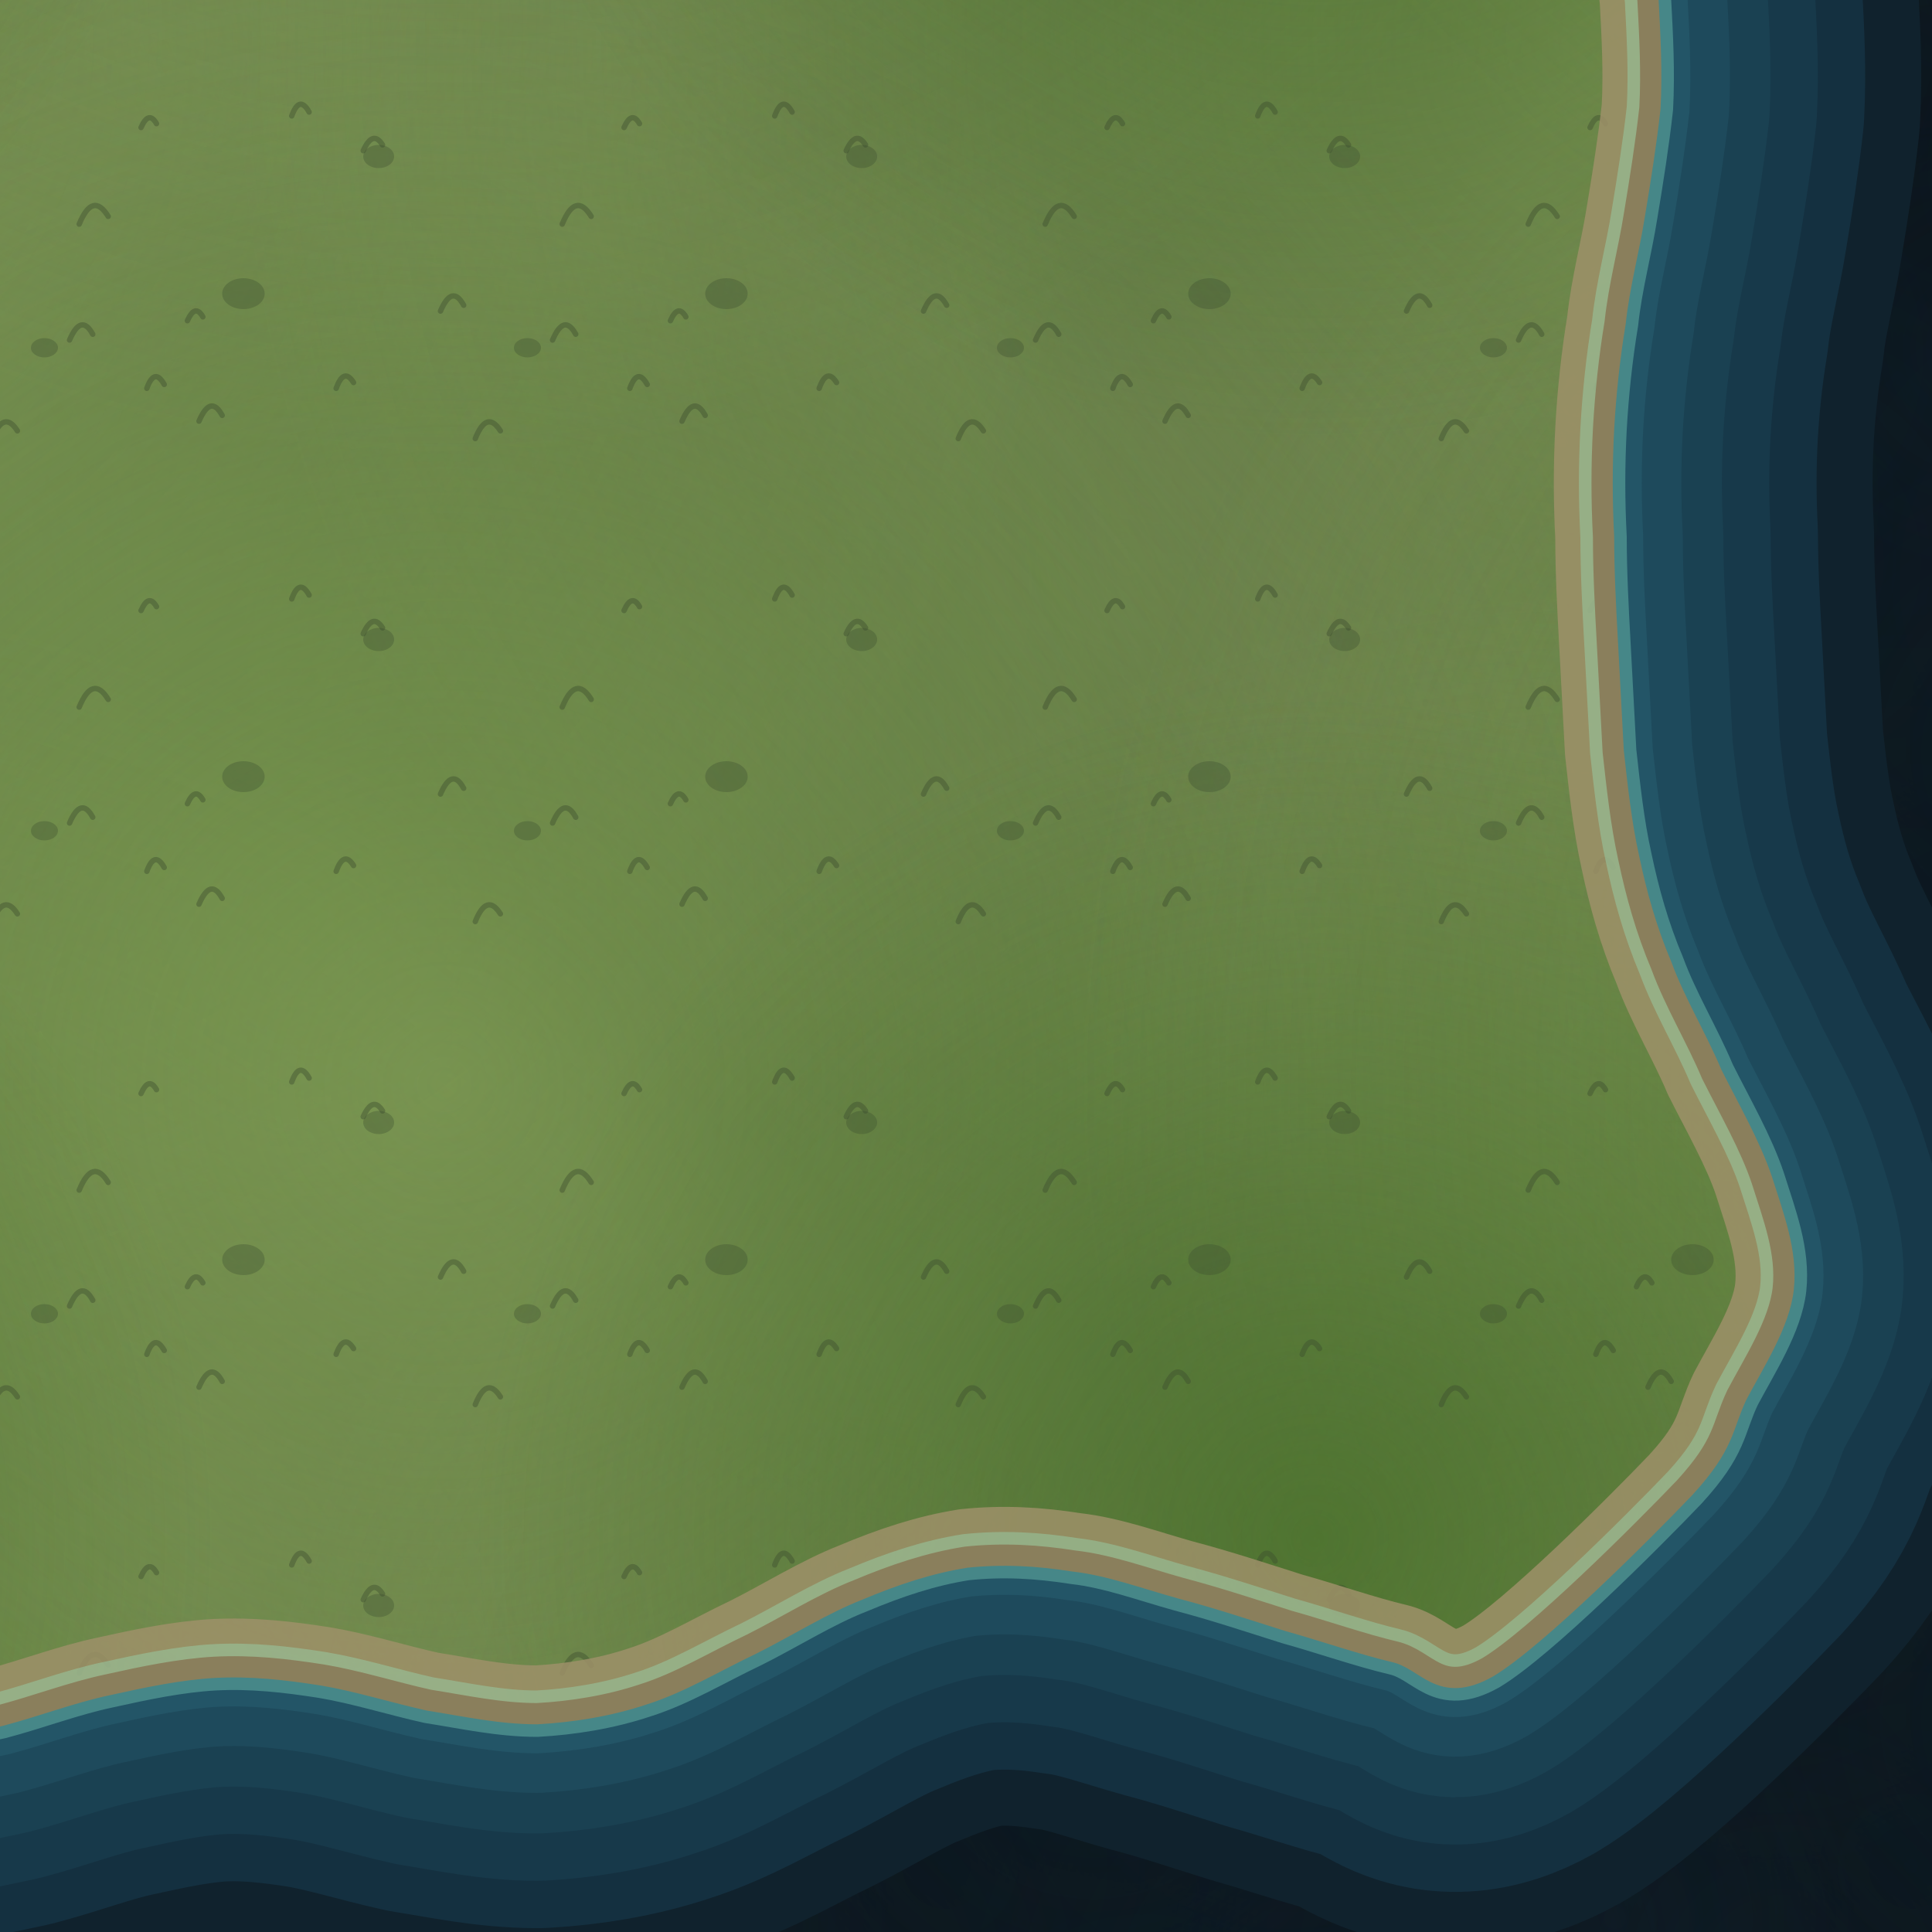
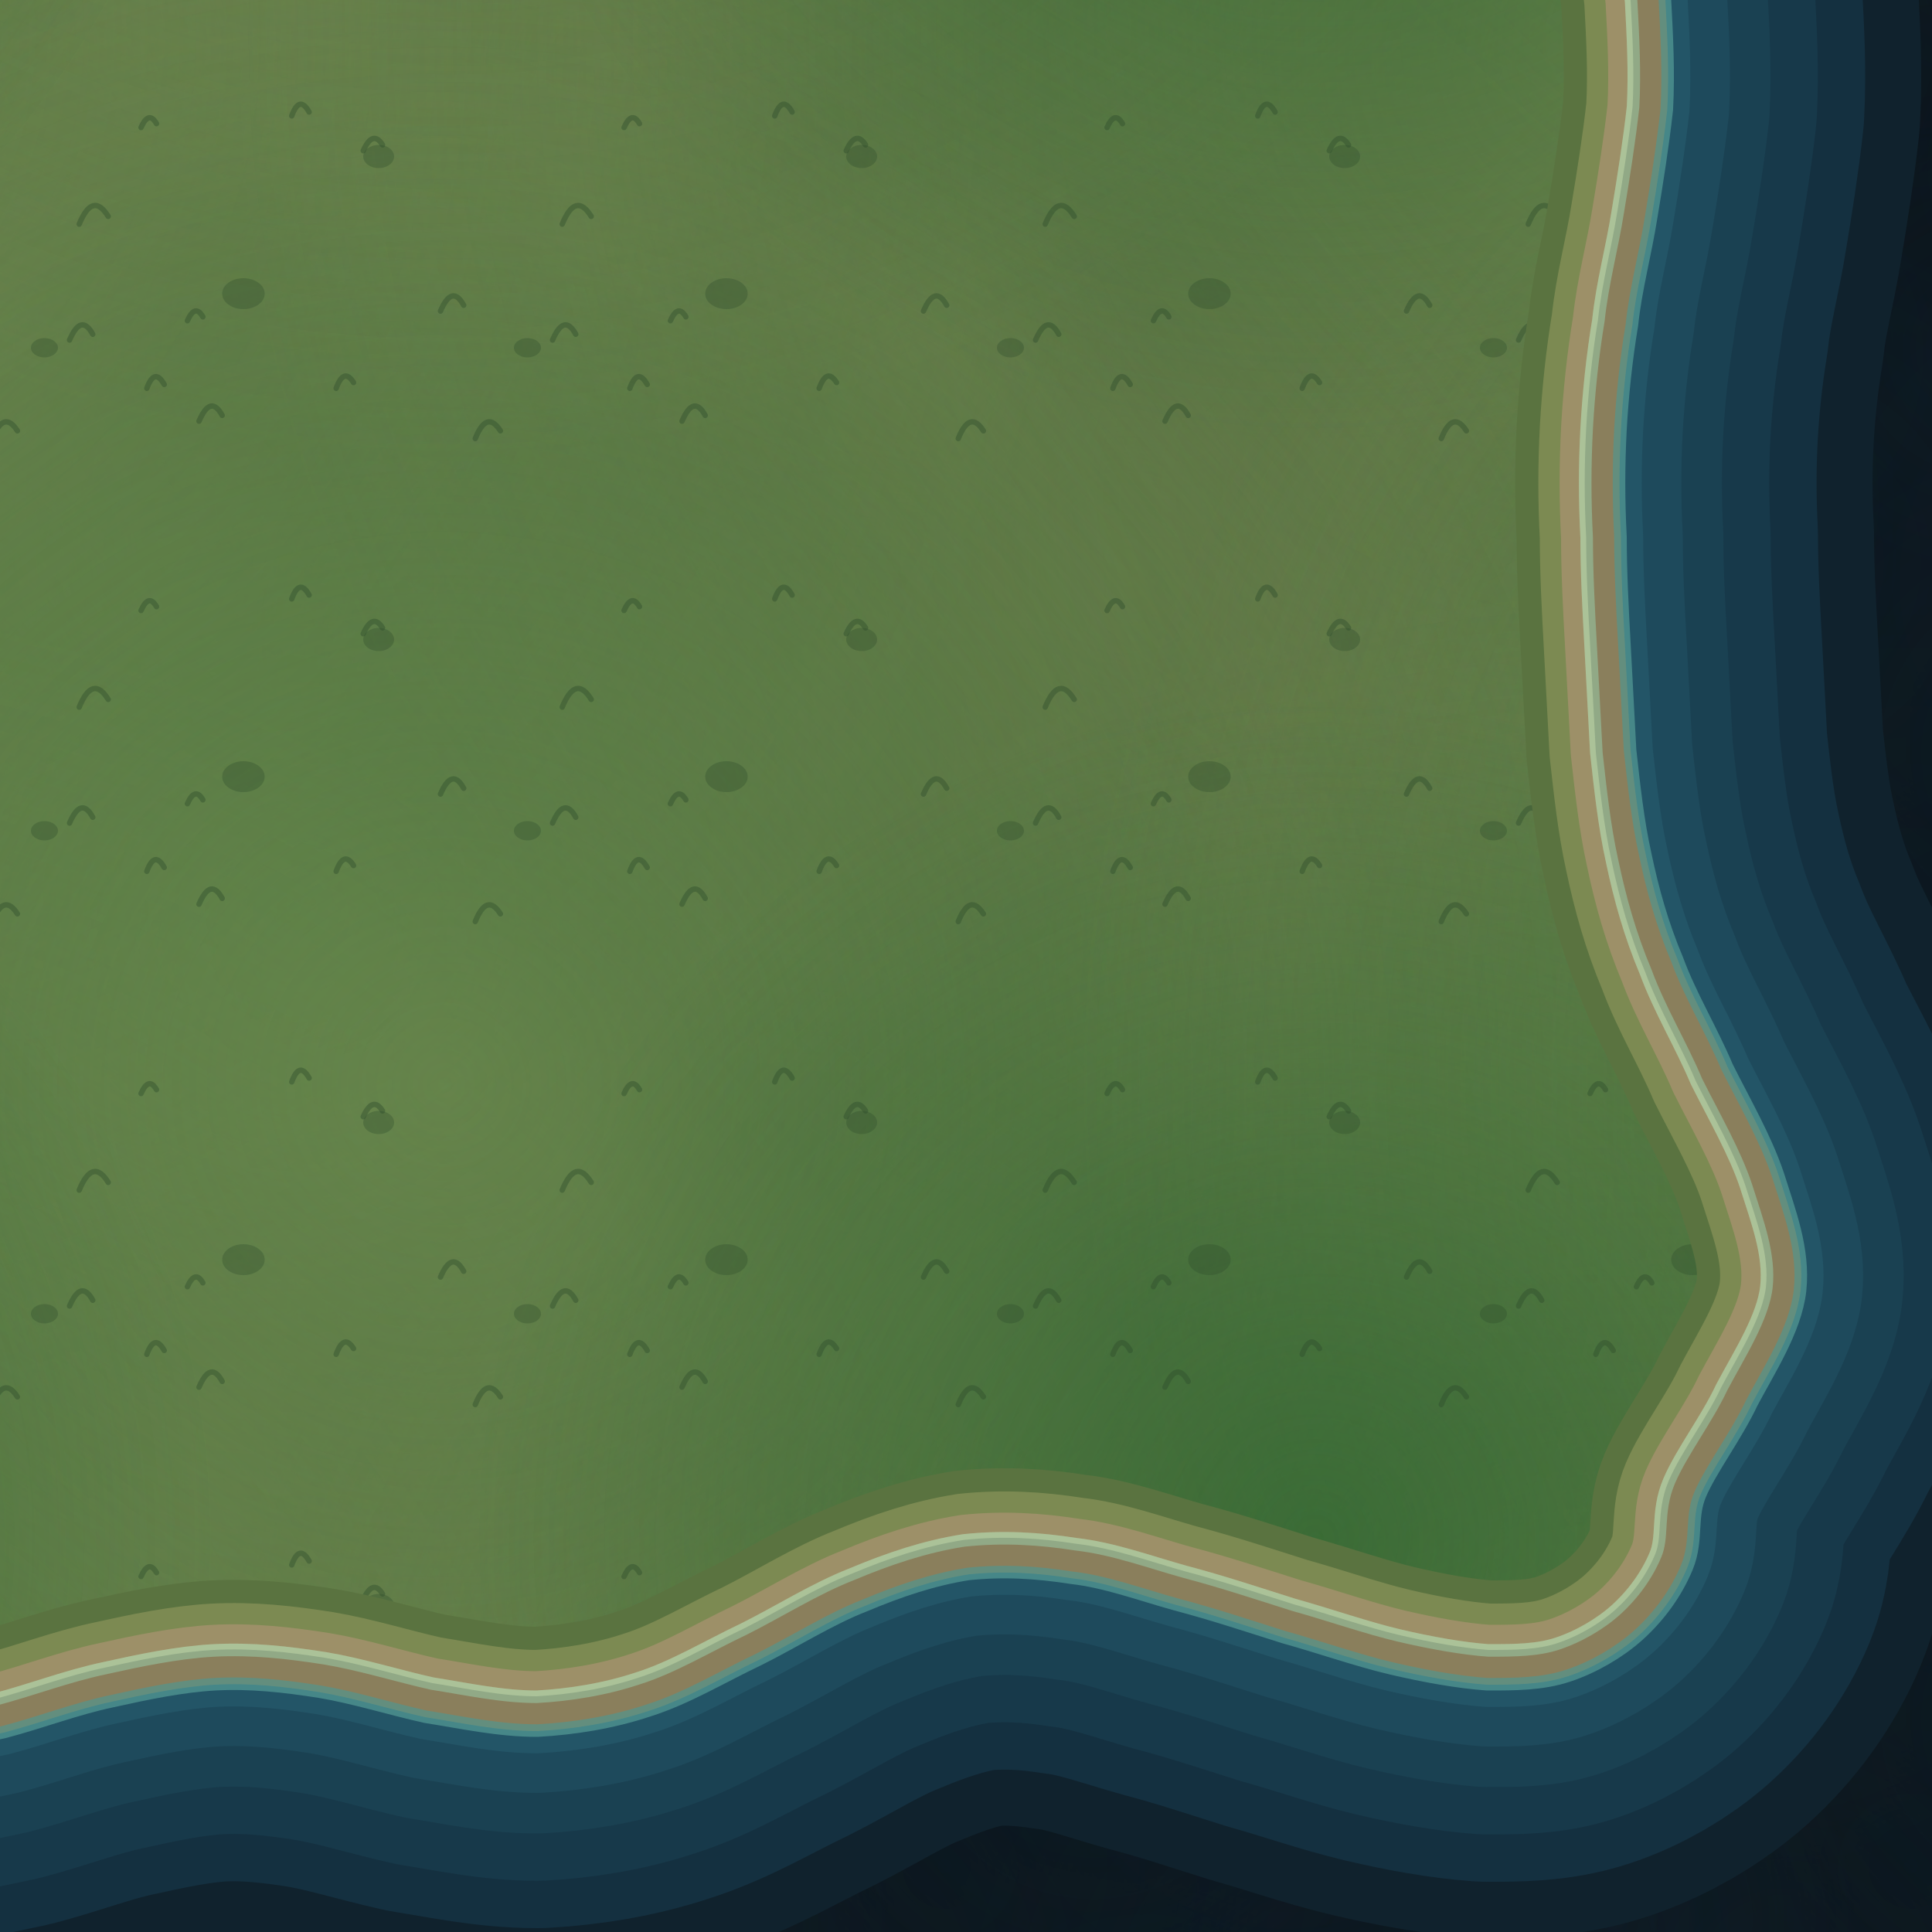
<svg xmlns="http://www.w3.org/2000/svg" viewBox="0 0 100 100" width="100" height="100" preserveAspectRatio="none">
  <defs>
    <radialGradient id="outer7g-hi">
-       <stop offset="0" stop-color="#5e7a45" stop-opacity="0.26" />
-       <stop offset="1" stop-color="#5e7a45" stop-opacity="0" />
+       <stop offset="0" stop-color="#657a48" stop-opacity="0.26" />
+       <stop offset="1" stop-color="#657a48" stop-opacity="0" />
    </radialGradient>
    <radialGradient id="outer7g-lo">
-       <stop offset="0" stop-color="#3b4c2e" stop-opacity="0.234" />
-       <stop offset="1" stop-color="#3b4c2e" stop-opacity="0" />
+       <stop offset="0" stop-color="#2d4c2c" stop-opacity="0.234" />
+       <stop offset="1" stop-color="#2d4c2c" stop-opacity="0" />
    </radialGradient>
    <pattern id="outer7g-mottle" width="50" height="50" patternUnits="userSpaceOnUse">
      <circle cx="7.8" cy="2.3" r="14.2" fill="url(#outer7g-hi)" />
      <circle cx="7.8" cy="52.3" r="14.2" fill="url(#outer7g-hi)" />
      <circle cx="57.8" cy="2.3" r="14.2" fill="url(#outer7g-hi)" />
      <circle cx="57.8" cy="52.3" r="14.2" fill="url(#outer7g-hi)" />
      <circle cx="23.4" cy="1.1" r="17" fill="url(#outer7g-lo)" />
      <circle cx="23.4" cy="51.1" r="17" fill="url(#outer7g-lo)" />
      <circle cx="-18.1" cy="3.9" r="18.9" fill="url(#outer7g-hi)" />
      <circle cx="-18.1" cy="53.9" r="18.9" fill="url(#outer7g-hi)" />
      <circle cx="31.9" cy="3.9" r="18.9" fill="url(#outer7g-hi)" />
      <circle cx="31.9" cy="53.9" r="18.9" fill="url(#outer7g-hi)" />
      <circle cx="-9.2" cy="8.5" r="11.1" fill="url(#outer7g-lo)" />
      <circle cx="-9.2" cy="58.5" r="11.1" fill="url(#outer7g-lo)" />
      <circle cx="40.8" cy="8.5" r="11.1" fill="url(#outer7g-lo)" />
      <circle cx="40.8" cy="58.5" r="11.1" fill="url(#outer7g-lo)" />
      <circle cx="10.4" cy="18.4" r="11.7" fill="url(#outer7g-lo)" />
      <circle cx="60.4" cy="18.4" r="11.7" fill="url(#outer7g-lo)" />
      <circle cx="21.4" cy="17" r="15.8" fill="url(#outer7g-hi)" />
      <circle cx="25.3" cy="23.9" r="12.7" fill="url(#outer7g-lo)" />
      <circle cx="-2.7" cy="18" r="11.9" fill="url(#outer7g-hi)" />
      <circle cx="47.3" cy="18" r="11.9" fill="url(#outer7g-hi)" />
      <circle cx="8.3" cy="29.1" r="18.3" fill="url(#outer7g-hi)" />
      <circle cx="58.3" cy="29.1" r="18.3" fill="url(#outer7g-hi)" />
      <circle cx="18.9" cy="25.9" r="19.1" fill="url(#outer7g-lo)" />
      <circle cx="68.9" cy="25.9" r="19.1" fill="url(#outer7g-lo)" />
      <circle cx="28.6" cy="32.6" r="16.1" fill="url(#outer7g-hi)" />
      <circle cx="-10.2" cy="30.1" r="18.2" fill="url(#outer7g-lo)" />
      <circle cx="39.8" cy="30.1" r="18.2" fill="url(#outer7g-lo)" />
      <circle cx="1.1" cy="-3.4" r="15.4" fill="url(#outer7g-lo)" />
      <circle cx="1.1" cy="46.6" r="15.4" fill="url(#outer7g-lo)" />
      <circle cx="51.1" cy="-3.4" r="15.4" fill="url(#outer7g-lo)" />
      <circle cx="51.1" cy="46.6" r="15.4" fill="url(#outer7g-lo)" />
      <circle cx="16.4" cy="-0.7" r="12.9" fill="url(#outer7g-hi)" />
      <circle cx="16.4" cy="49.3" r="12.9" fill="url(#outer7g-hi)" />
      <circle cx="-16.5" cy="-11.9" r="17.9" fill="url(#outer7g-lo)" />
      <circle cx="-16.5" cy="38.1" r="17.9" fill="url(#outer7g-lo)" />
      <circle cx="33.5" cy="-11.9" r="17.9" fill="url(#outer7g-lo)" />
      <circle cx="33.5" cy="38.1" r="17.9" fill="url(#outer7g-lo)" />
      <circle cx="-6.6" cy="-11" r="16.8" fill="url(#outer7g-hi)" />
      <circle cx="-6.6" cy="39" r="16.8" fill="url(#outer7g-hi)" />
      <circle cx="43.4" cy="-11" r="16.8" fill="url(#outer7g-hi)" />
      <circle cx="43.4" cy="39" r="16.8" fill="url(#outer7g-hi)" />
    </pattern>
    <radialGradient id="outer7v-hi">
-       <stop offset="0" stop-color="#3f6b22" stop-opacity="0.66" />
-       <stop offset="1" stop-color="#3f6b22" stop-opacity="0" />
+       <stop offset="0" stop-color="#26642d" stop-opacity="0.66" />
+       <stop offset="1" stop-color="#26642d" stop-opacity="0" />
    </radialGradient>
    <radialGradient id="outer7v-lo">
-       <stop offset="0" stop-color="#93ab63" stop-opacity="0.594" />
-       <stop offset="1" stop-color="#93ab63" stop-opacity="0" />
+       <stop offset="0" stop-color="#7d9457" stop-opacity="0.594" />
+       <stop offset="1" stop-color="#7d9457" stop-opacity="0" />
    </radialGradient>
    <pattern id="outer7v-mottle" width="100" height="100" patternUnits="userSpaceOnUse">
      <circle cx="15.5" cy="47" r="51.6" fill="url(#outer7v-hi)" />
      <circle cx="15.5" cy="147" r="51.6" fill="url(#outer7v-hi)" />
      <circle cx="115.5" cy="47" r="51.6" fill="url(#outer7v-hi)" />
      <circle cx="115.5" cy="147" r="51.6" fill="url(#outer7v-hi)" />
      <circle cx="-16" cy="2.5" r="71.6" fill="url(#outer7v-lo)" />
      <circle cx="-16" cy="102.5" r="71.6" fill="url(#outer7v-lo)" />
      <circle cx="84" cy="2.5" r="71.6" fill="url(#outer7v-lo)" />
      <circle cx="84" cy="102.5" r="71.6" fill="url(#outer7v-lo)" />
      <circle cx="23.5" cy="-44" r="67.4" fill="url(#outer7v-lo)" />
      <circle cx="23.5" cy="56" r="67.4" fill="url(#outer7v-lo)" />
      <circle cx="23.5" cy="156" r="67.4" fill="url(#outer7v-lo)" />
      <circle cx="123.5" cy="-44" r="67.4" fill="url(#outer7v-lo)" />
      <circle cx="123.5" cy="56" r="67.4" fill="url(#outer7v-lo)" />
      <circle cx="123.5" cy="156" r="67.4" fill="url(#outer7v-lo)" />
      <circle cx="-32" cy="-20.5" r="43.2" fill="url(#outer7v-hi)" />
      <circle cx="-32" cy="79.5" r="43.2" fill="url(#outer7v-hi)" />
      <circle cx="68" cy="-20.5" r="43.2" fill="url(#outer7v-hi)" />
      <circle cx="68" cy="79.5" r="43.2" fill="url(#outer7v-hi)" />
    </pattern>
    <pattern id="outer7-grass" width="25" height="25" patternUnits="userSpaceOnUse">
-       <ellipse cx="19.6" cy="8.1" rx="0.8" ry="0.6" fill="#3b4c2e" opacity=".33" />
-       <path d="M7.3 6.6q0.4 -0.9 0.8 -0.2" fill="none" stroke="#3b4c2e" stroke-width=".28" stroke-linecap="round" opacity=".42" />
-       <path d="M15.1 6q0.4 -1.1 0.9 -0.2" fill="none" stroke="#3b4c2e" stroke-width=".28" stroke-linecap="round" opacity=".42" />
-       <path d="M9.7 16.6q0.4 -0.9 0.8 -0.2" fill="none" stroke="#3b4c2e" stroke-width=".28" stroke-linecap="round" opacity=".42" />
-       <path d="M18.8 7.8q0.5 -1.1 1 -0.3" fill="none" stroke="#3b4c2e" stroke-width=".28" stroke-linecap="round" opacity=".42" />
-       <ellipse cx="2.3" cy="18" rx="0.7" ry="0.5" fill="#3b4c2e" opacity=".33" />
-       <path d="M3.6 17.6q0.6 -1.4 1.2 -0.3" fill="none" stroke="#3b4c2e" stroke-width=".28" stroke-linecap="round" opacity=".42" />
-       <path d="M7.6 20.1q0.4 -1.1 0.9 -0.2" fill="none" stroke="#3b4c2e" stroke-width=".28" stroke-linecap="round" opacity=".42" />
-       <path d="M17.4 20.1q0.4 -1.1 0.9 -0.3" fill="none" stroke="#3b4c2e" stroke-width=".28" stroke-linecap="round" opacity=".42" />
-       <path d="M4.1 11.6q0.7 -1.7 1.5 -0.4" fill="none" stroke="#3b4c2e" stroke-width=".28" stroke-linecap="round" opacity=".42" />
-       <ellipse cx="12.6" cy="15.2" rx="1.1" ry="0.8" fill="#3b4c2e" opacity=".33" />
-       <path d="M-0.4 22.7q0.6 -1.5 1.3 -0.4" fill="none" stroke="#3b4c2e" stroke-width=".28" stroke-linecap="round" opacity=".42" />
-       <path d="M24.6 22.7q0.6 -1.5 1.3 -0.4" fill="none" stroke="#3b4c2e" stroke-width=".28" stroke-linecap="round" opacity=".42" />
-       <path d="M10.3 21.8q0.6 -1.4 1.2 -0.3" fill="none" stroke="#3b4c2e" stroke-width=".28" stroke-linecap="round" opacity=".42" />
-       <path d="M22.8 16.1q0.6 -1.4 1.2 -0.3" fill="none" stroke="#3b4c2e" stroke-width=".28" stroke-linecap="round" opacity=".42" />
+       <ellipse cx="19.6" cy="8.1" rx="0.8" ry="0.6" fill="#2d4c2c" opacity=".33" />
+       <path d="M7.3 6.6q0.4 -0.9 0.8 -0.2" fill="none" stroke="#2d4c2c" stroke-width="0.28" stroke-linecap="round" opacity=".42" />
+       <path d="M15.1 6q0.4 -1.1 0.9 -0.2" fill="none" stroke="#2d4c2c" stroke-width="0.28" stroke-linecap="round" opacity=".42" />
+       <path d="M9.7 16.6q0.4 -0.9 0.8 -0.2" fill="none" stroke="#2d4c2c" stroke-width="0.28" stroke-linecap="round" opacity=".42" />
+       <path d="M18.8 7.8q0.5 -1.1 1 -0.3" fill="none" stroke="#2d4c2c" stroke-width="0.28" stroke-linecap="round" opacity=".42" />
+       <ellipse cx="2.3" cy="18" rx="0.7" ry="0.5" fill="#2d4c2c" opacity=".33" />
+       <path d="M3.6 17.6q0.6 -1.4 1.2 -0.3" fill="none" stroke="#2d4c2c" stroke-width="0.28" stroke-linecap="round" opacity=".42" />
+       <path d="M7.6 20.1q0.4 -1.1 0.9 -0.2" fill="none" stroke="#2d4c2c" stroke-width="0.28" stroke-linecap="round" opacity=".42" />
+       <path d="M17.4 20.1q0.4 -1.1 0.9 -0.3" fill="none" stroke="#2d4c2c" stroke-width="0.28" stroke-linecap="round" opacity=".42" />
+       <path d="M4.1 11.6q0.7 -1.7 1.5 -0.4" fill="none" stroke="#2d4c2c" stroke-width="0.28" stroke-linecap="round" opacity=".42" />
+       <ellipse cx="12.6" cy="15.2" rx="1.1" ry="0.8" fill="#2d4c2c" opacity=".33" />
+       <path d="M-0.4 22.7q0.6 -1.5 1.3 -0.4" fill="none" stroke="#2d4c2c" stroke-width="0.28" stroke-linecap="round" opacity=".42" />
+       <path d="M24.6 22.7q0.6 -1.5 1.3 -0.4" fill="none" stroke="#2d4c2c" stroke-width="0.28" stroke-linecap="round" opacity=".42" />
+       <path d="M10.3 21.8q0.6 -1.4 1.2 -0.3" fill="none" stroke="#2d4c2c" stroke-width="0.28" stroke-linecap="round" opacity=".42" />
+       <path d="M22.8 16.1q0.6 -1.4 1.2 -0.3" fill="none" stroke="#2d4c2c" stroke-width="0.28" stroke-linecap="round" opacity=".42" />
    </pattern>
    <radialGradient id="outer7w-hi">
      <stop offset="0" stop-color="#17313f" stop-opacity="0.16" />
      <stop offset="1" stop-color="#17313f" stop-opacity="0" />
    </radialGradient>
    <radialGradient id="outer7w-lo">
      <stop offset="0" stop-color="#0a1720" stop-opacity="0.144" />
      <stop offset="1" stop-color="#0a1720" stop-opacity="0" />
    </radialGradient>
    <pattern id="outer7w-mottle" width="50" height="50" patternUnits="userSpaceOnUse">
      <circle cx="-7.8" cy="2.3" r="14.2" fill="url(#outer7w-hi)" />
      <circle cx="-7.8" cy="52.3" r="14.2" fill="url(#outer7w-hi)" />
      <circle cx="42.2" cy="2.3" r="14.2" fill="url(#outer7w-hi)" />
      <circle cx="42.2" cy="52.3" r="14.2" fill="url(#outer7w-hi)" />
      <circle cx="26.6" cy="1.1" r="17" fill="url(#outer7w-lo)" />
      <circle cx="26.6" cy="51.1" r="17" fill="url(#outer7w-lo)" />
      <circle cx="18.1" cy="3.9" r="18.9" fill="url(#outer7w-hi)" />
      <circle cx="18.1" cy="53.9" r="18.9" fill="url(#outer7w-hi)" />
      <circle cx="68.1" cy="3.9" r="18.9" fill="url(#outer7w-hi)" />
      <circle cx="68.1" cy="53.9" r="18.9" fill="url(#outer7w-hi)" />
      <circle cx="9.2" cy="8.5" r="11.1" fill="url(#outer7w-lo)" />
      <circle cx="9.2" cy="58.5" r="11.1" fill="url(#outer7w-lo)" />
      <circle cx="59.2" cy="8.5" r="11.1" fill="url(#outer7w-lo)" />
      <circle cx="59.2" cy="58.5" r="11.1" fill="url(#outer7w-lo)" />
      <circle cx="-10.4" cy="18.4" r="11.7" fill="url(#outer7w-lo)" />
      <circle cx="39.6" cy="18.4" r="11.7" fill="url(#outer7w-lo)" />
      <circle cx="28.6" cy="17" r="15.8" fill="url(#outer7w-hi)" />
      <circle cx="24.7" cy="23.9" r="12.7" fill="url(#outer7w-lo)" />
      <circle cx="2.7" cy="18" r="11.9" fill="url(#outer7w-hi)" />
      <circle cx="52.7" cy="18" r="11.9" fill="url(#outer7w-hi)" />
      <circle cx="-8.3" cy="29.1" r="18.3" fill="url(#outer7w-hi)" />
      <circle cx="41.7" cy="29.1" r="18.3" fill="url(#outer7w-hi)" />
      <circle cx="-18.9" cy="25.9" r="19.1" fill="url(#outer7w-lo)" />
      <circle cx="31.1" cy="25.9" r="19.1" fill="url(#outer7w-lo)" />
      <circle cx="21.4" cy="32.6" r="16.1" fill="url(#outer7w-hi)" />
      <circle cx="10.2" cy="30.1" r="18.2" fill="url(#outer7w-lo)" />
      <circle cx="60.2" cy="30.1" r="18.2" fill="url(#outer7w-lo)" />
      <circle cx="-1.1" cy="-3.4" r="15.4" fill="url(#outer7w-lo)" />
      <circle cx="-1.1" cy="46.6" r="15.4" fill="url(#outer7w-lo)" />
      <circle cx="48.9" cy="-3.4" r="15.4" fill="url(#outer7w-lo)" />
      <circle cx="48.9" cy="46.6" r="15.4" fill="url(#outer7w-lo)" />
      <circle cx="33.6" cy="-0.7" r="12.9" fill="url(#outer7w-hi)" />
      <circle cx="33.6" cy="49.3" r="12.9" fill="url(#outer7w-hi)" />
      <circle cx="16.5" cy="-11.9" r="17.9" fill="url(#outer7w-lo)" />
      <circle cx="16.5" cy="38.1" r="17.9" fill="url(#outer7w-lo)" />
      <circle cx="66.5" cy="-11.9" r="17.9" fill="url(#outer7w-lo)" />
      <circle cx="66.5" cy="38.1" r="17.9" fill="url(#outer7w-lo)" />
      <circle cx="6.6" cy="-11" r="16.8" fill="url(#outer7w-hi)" />
      <circle cx="6.6" cy="39" r="16.8" fill="url(#outer7w-hi)" />
      <circle cx="56.6" cy="-11" r="16.8" fill="url(#outer7w-hi)" />
      <circle cx="56.6" cy="39" r="16.8" fill="url(#outer7w-hi)" />
    </pattern>
-     <path id="outer7-land" d="M84.4 -11.1C84.4 -10.2 84.4 -7.4 84.6 -5.6C84.7 -3.7 85.1 -1.9 85.3 0C85.4 1.9 85.5 3.7 85.4 5.6C85.2 7.4 84.9 9.3 84.6 11.1C84.3 13 83.8 14.8 83.6 16.7C83.3 18.5 83.1 20.4 83 22.2C82.9 24.1 82.9 25.9 83 27.8C83 29.6 83.1 31.5 83.2 33.3C83.3 35.2 83.4 37 83.5 38.9C83.7 40.7 83.9 42.6 84.3 44.4C84.7 46.3 85.2 48.1 86 50C86.7 51.9 87.8 53.7 88.6 55.6C89.5 57.4 90.6 59.3 91.2 61.1C91.8 63 92.5 64.8 92.3 66.7C92.1 68.5 90.8 70.5 89.9 72.2C89.1 73.9 89.3 74.7 87.2 77C85 79.3 79.5 84.8 77 86.3C74.5 87.7 73.9 85.9 72.2 85.5C70.5 85.1 68.5 84.4 66.7 83.9C64.8 83.3 63 82.7 61.1 82.2C59.3 81.7 57.4 81 55.6 80.8C53.7 80.5 51.9 80.4 50 80.6C48.1 80.9 46.3 81.5 44.4 82.3C42.6 83 40.7 84.2 38.9 85.1C37 86 35.2 87.1 33.3 87.7C31.5 88.3 29.6 88.6 27.8 88.7C25.9 88.7 24.1 88.3 22.2 88C20.4 87.6 18.5 87 16.7 86.7C14.8 86.4 13 86.2 11.1 86.3C9.3 86.4 7.4 86.8 5.6 87.2C3.7 87.6 1.9 88.3 0 88.8C-1.9 89.2 -3.7 89.6 -5.6 89.8C-7.4 89.9 -10.2 89.6 -11.1 89.5L-12 -12L86 -12Z" />
-     <path id="outer7-coast" d="M84.4 -11.1C84.4 -10.2 84.4 -7.4 84.6 -5.6C84.7 -3.7 85.1 -1.9 85.3 0C85.4 1.9 85.5 3.7 85.4 5.6C85.2 7.4 84.9 9.3 84.6 11.1C84.3 13 83.8 14.8 83.6 16.7C83.3 18.5 83.1 20.4 83 22.2C82.9 24.1 82.9 25.9 83 27.8C83 29.6 83.1 31.5 83.2 33.3C83.3 35.2 83.4 37 83.5 38.9C83.7 40.7 83.9 42.6 84.3 44.4C84.7 46.3 85.2 48.1 86 50C86.7 51.9 87.8 53.7 88.6 55.6C89.5 57.4 90.6 59.3 91.2 61.1C91.8 63 92.5 64.8 92.3 66.7C92.1 68.5 90.8 70.5 89.9 72.2C89.1 73.9 89.3 74.7 87.2 77C85 79.3 79.5 84.8 77 86.3C74.5 87.7 73.9 85.9 72.2 85.5C70.5 85.1 68.5 84.4 66.7 83.9C64.8 83.3 63 82.7 61.1 82.2C59.3 81.7 57.4 81 55.6 80.8C53.7 80.5 51.9 80.4 50 80.6C48.1 80.9 46.3 81.5 44.4 82.3C42.6 83 40.7 84.2 38.9 85.1C37 86 35.2 87.1 33.3 87.7C31.5 88.3 29.6 88.6 27.8 88.7C25.9 88.7 24.1 88.3 22.2 88C20.4 87.6 18.5 87 16.7 86.7C14.8 86.4 13 86.2 11.1 86.3C9.3 86.4 7.4 86.8 5.6 87.2C3.7 87.6 1.9 88.3 0 88.8C-1.9 89.2 -3.7 89.6 -5.6 89.8C-7.4 89.9 -10.2 89.6 -11.1 89.5" />
+     <path id="outer7-land" d="M84.4 -11.1C84.4 -10.2 84.4 -7.4 84.6 -5.6C84.7 -3.7 85.1 -1.9 85.3 0C85.4 1.9 85.5 3.7 85.4 5.6C85.2 7.4 84.9 9.3 84.6 11.1C84.3 13 83.8 14.8 83.6 16.7C83.3 18.5 83.1 20.4 83 22.2C82.9 24.1 82.9 25.9 83 27.8C83 29.6 83.1 31.5 83.2 33.3C83.3 35.2 83.4 37 83.5 38.9C83.7 40.7 83.9 42.6 84.3 44.4C84.7 46.3 85.2 48.1 86 50C86.7 51.9 87.8 53.7 88.6 55.6C89.5 57.4 90.6 59.3 91.2 61.1C91.8 63 92.5 64.8 92.3 66.7C92.1 68.5 90.8 70.5 89.9 72.2C89.1 73.9 87.8 75.6 87.2 77C86.6 78.4 87 79.6 86.5 80.8C86 82 85.2 83.1 84.2 84C83.3 84.8 82.1 85.5 80.9 85.9C79.7 86.3 78.4 86.3 77 86.3C75.6 86.2 73.9 85.9 72.2 85.5C70.5 85.1 68.5 84.4 66.7 83.9C64.8 83.3 63 82.7 61.1 82.2C59.3 81.7 57.4 81 55.6 80.8C53.7 80.5 51.9 80.4 50 80.6C48.1 80.9 46.3 81.5 44.4 82.3C42.6 83 40.7 84.2 38.9 85.1C37 86 35.2 87.1 33.3 87.7C31.5 88.3 29.6 88.6 27.8 88.7C25.9 88.7 24.1 88.3 22.2 88C20.4 87.6 18.5 87 16.7 86.7C14.8 86.4 13 86.2 11.1 86.3C9.3 86.4 7.4 86.8 5.6 87.2C3.7 87.6 1.9 88.3 0 88.8C-1.9 89.2 -3.7 89.6 -5.6 89.8C-7.4 89.9 -10.2 89.6 -11.1 89.5L-12 -12L86 -12Z" />
+     <path id="outer7-coast" d="M84.4 -11.1C84.4 -10.2 84.4 -7.4 84.6 -5.6C84.7 -3.7 85.1 -1.9 85.3 0C85.4 1.9 85.5 3.7 85.4 5.6C85.2 7.4 84.9 9.3 84.6 11.1C84.3 13 83.8 14.8 83.6 16.7C83.3 18.5 83.1 20.4 83 22.2C82.9 24.1 82.9 25.9 83 27.8C83 29.6 83.1 31.5 83.2 33.3C83.3 35.2 83.4 37 83.5 38.9C83.7 40.7 83.9 42.6 84.3 44.4C84.7 46.3 85.2 48.1 86 50C86.7 51.9 87.8 53.7 88.6 55.6C89.5 57.4 90.6 59.3 91.2 61.1C91.8 63 92.5 64.8 92.3 66.7C92.1 68.5 90.8 70.5 89.9 72.2C89.1 73.9 87.8 75.6 87.2 77C86.6 78.4 87 79.6 86.5 80.8C86 82 85.2 83.1 84.2 84C83.3 84.8 82.1 85.5 80.9 85.9C79.7 86.3 78.4 86.3 77 86.3C75.6 86.2 73.9 85.9 72.2 85.5C70.5 85.1 68.5 84.4 66.7 83.9C64.8 83.3 63 82.7 61.1 82.2C59.3 81.7 57.4 81 55.6 80.8C53.7 80.5 51.9 80.4 50 80.6C48.1 80.9 46.3 81.5 44.4 82.3C42.6 83 40.7 84.2 38.9 85.1C37 86 35.2 87.1 33.3 87.7C31.5 88.3 29.6 88.6 27.8 88.7C25.9 88.7 24.1 88.3 22.2 88C20.4 87.6 18.5 87 16.7 86.7C14.8 86.4 13 86.2 11.1 86.3C9.3 86.4 7.4 86.8 5.6 87.2C3.7 87.6 1.9 88.3 0 88.8C-1.9 89.2 -3.7 89.6 -5.6 89.8C-7.4 89.9 -10.2 89.6 -11.1 89.5" />
    <clipPath id="outer7-clip">
      <use href="#outer7-land" />
    </clipPath>
  </defs>
  <rect x="-12" y="-12" width="124" height="124" fill="#0b141b" />
  <rect x="-12" y="-12" width="124" height="124" fill="url(#outer7w-mottle)" />
  <use href="#outer7-coast" fill="none" stroke="#10222d" stroke-width="28" stroke-linejoin="round" stroke-linecap="butt" />
  <use href="#outer7-coast" fill="none" stroke="#143040" stroke-width="22.2" stroke-linejoin="round" stroke-linecap="butt" />
  <use href="#outer7-coast" fill="none" stroke="#17394a" stroke-width="17.3" stroke-linejoin="round" stroke-linecap="butt" />
  <use href="#outer7-coast" fill="none" stroke="#1a4152" stroke-width="12.4" stroke-linejoin="round" stroke-linecap="butt" />
  <use href="#outer7-coast" fill="none" stroke="#1e4a5c" stroke-width="8.2" stroke-linejoin="round" stroke-linecap="butt" />
  <use href="#outer7-coast" fill="none" stroke="#235567" stroke-width="4.1" stroke-linejoin="round" stroke-linecap="butt" />
-   <use href="#outer7-land" fill="#4a5f36" />
+   <use href="#outer7-land" fill="#486138" />
  <g clip-path="url(#outer7-clip)">
    <rect x="-12" y="-12" width="124" height="124" fill="url(#outer7g-mottle)" />
    <rect x="-12" y="-12" width="124" height="124" fill="url(#outer7v-mottle)" />
    <rect x="-12" y="-12" width="124" height="124" fill="url(#outer7-grass)" />
-     <use href="#outer7-coast" fill="none" stroke="#9d9068" stroke-width="5" stroke-linejoin="round" stroke-linecap="butt" opacity=".85" />
+     <use href="#outer7-coast" fill="none" stroke="#5a7340" stroke-width="9" stroke-linejoin="round" stroke-linecap="butt" />
+     <use href="#outer7-coast" fill="none" stroke="#7c8a52" stroke-width="6.6" stroke-linejoin="round" stroke-linecap="butt" />
+     <use href="#outer7-coast" fill="none" stroke="#9d9068" stroke-width="4.4" stroke-linejoin="round" stroke-linecap="butt" />
+     <use href="#outer7-coast" fill="none" stroke="#b3a97e" stroke-width="2.4" stroke-linejoin="round" stroke-linecap="butt" />
  </g>
+   <use href="#outer7-coast" fill="none" stroke="#6f6a4e" stroke-width="1.8" stroke-linejoin="round" stroke-linecap="butt" opacity=".55" />
  <use href="#outer7-coast" fill="none" stroke="#98fbd7" stroke-width="2.4" stroke-linejoin="round" stroke-linecap="butt" opacity=".3" />
  <use href="#outer7-coast" fill="none" stroke="#8a7f5c" stroke-width="1.1" stroke-linejoin="round" stroke-linecap="butt" />
</svg>
